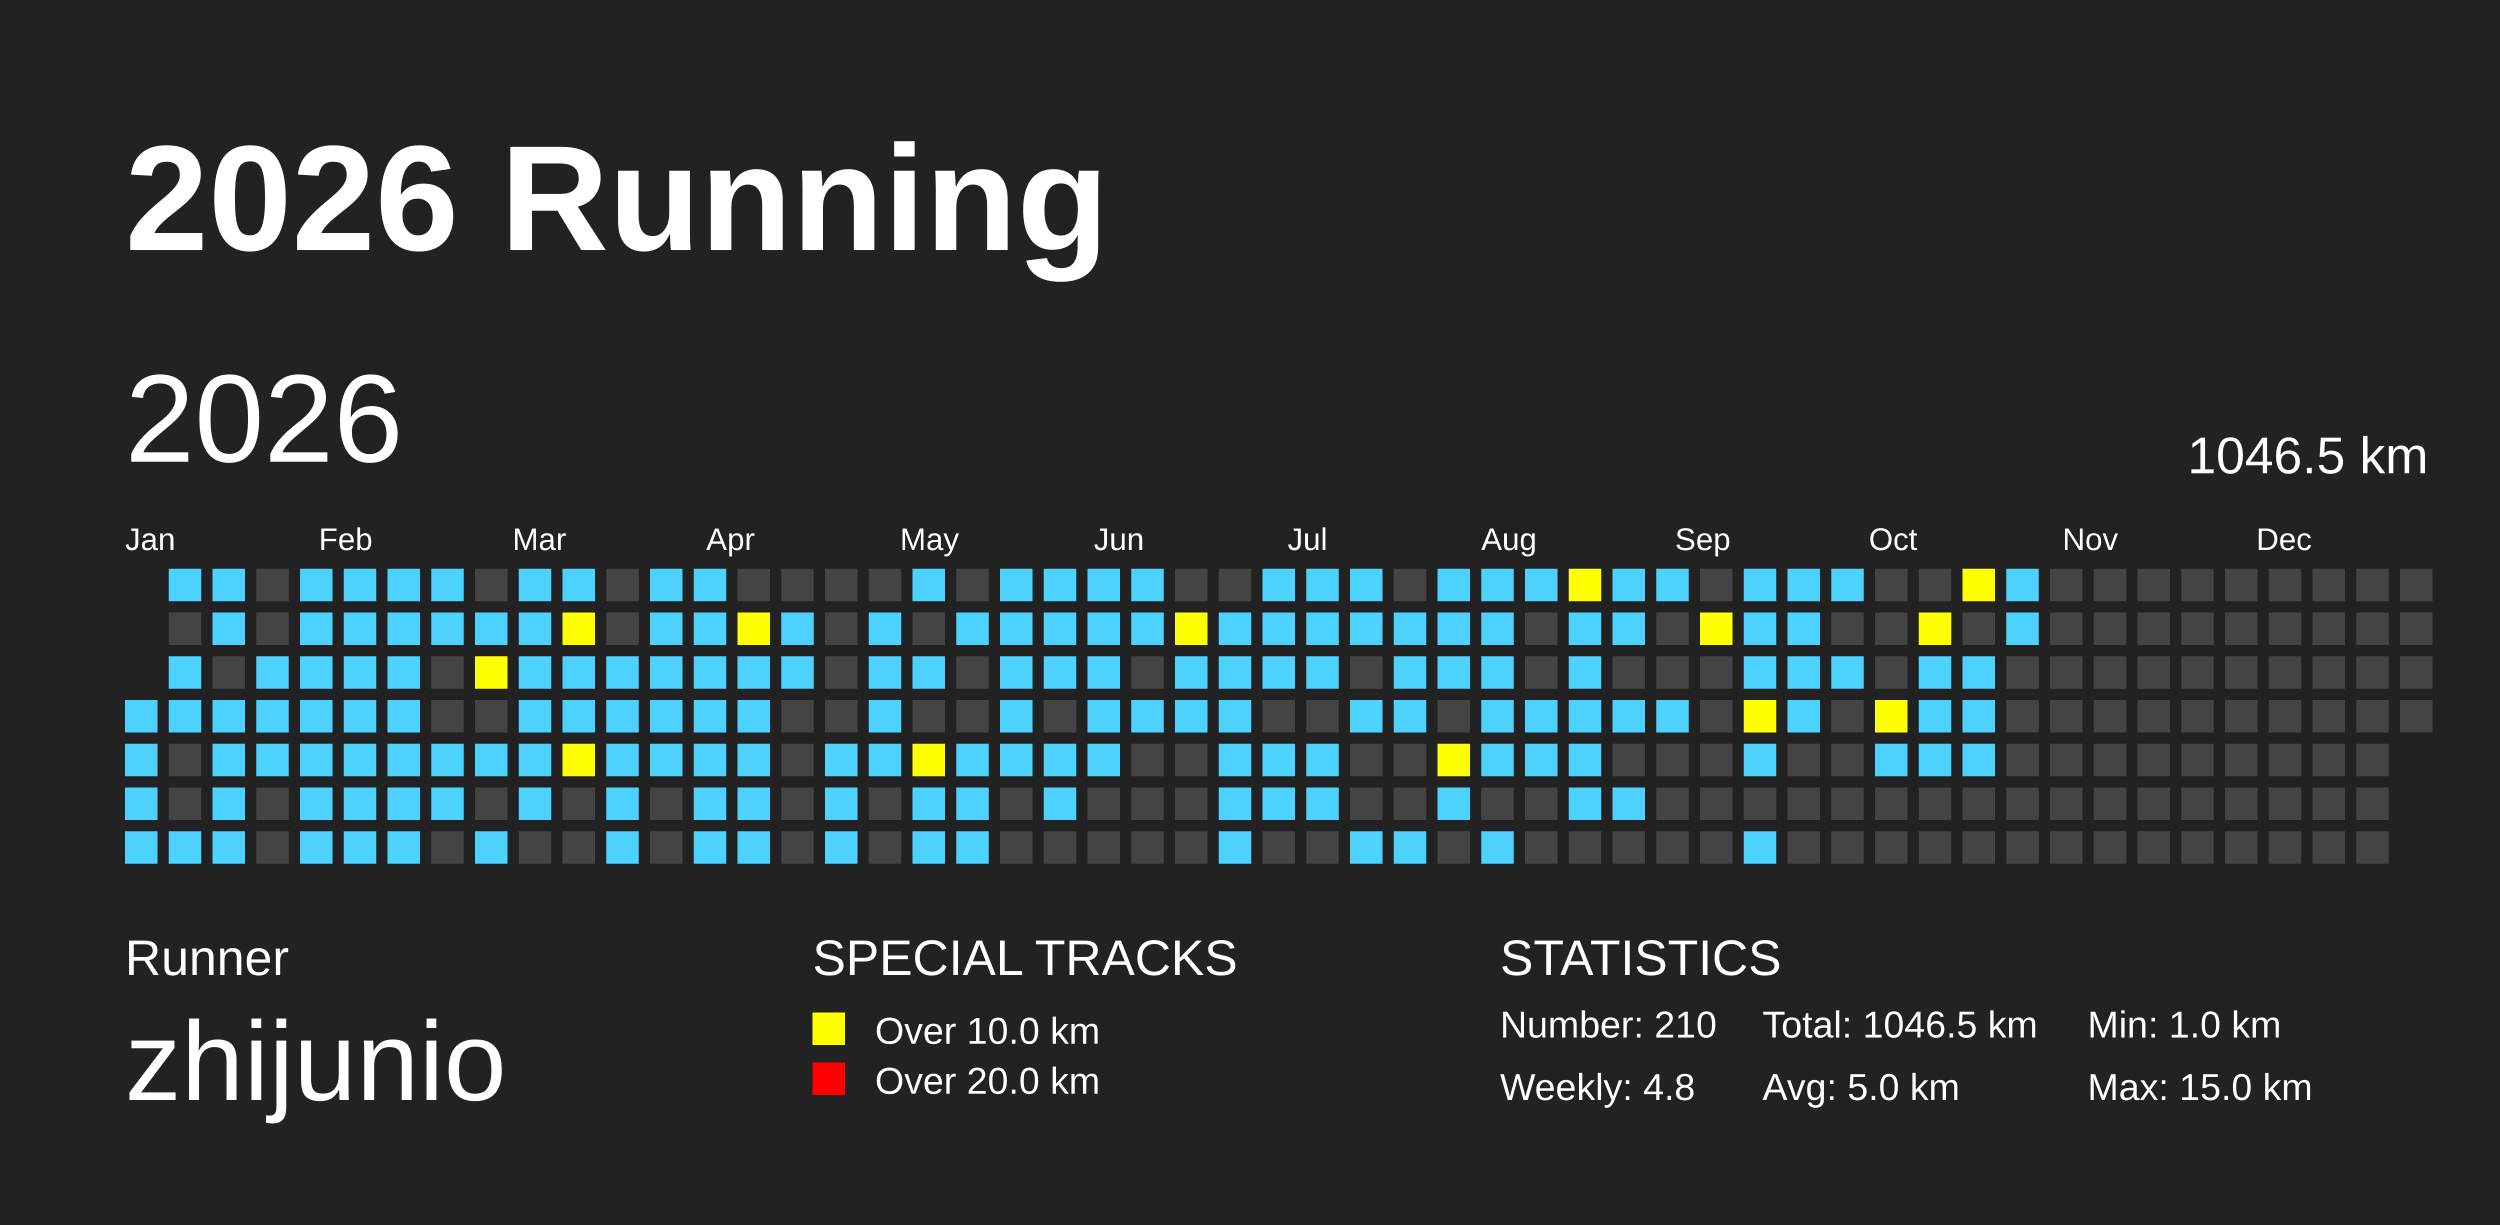
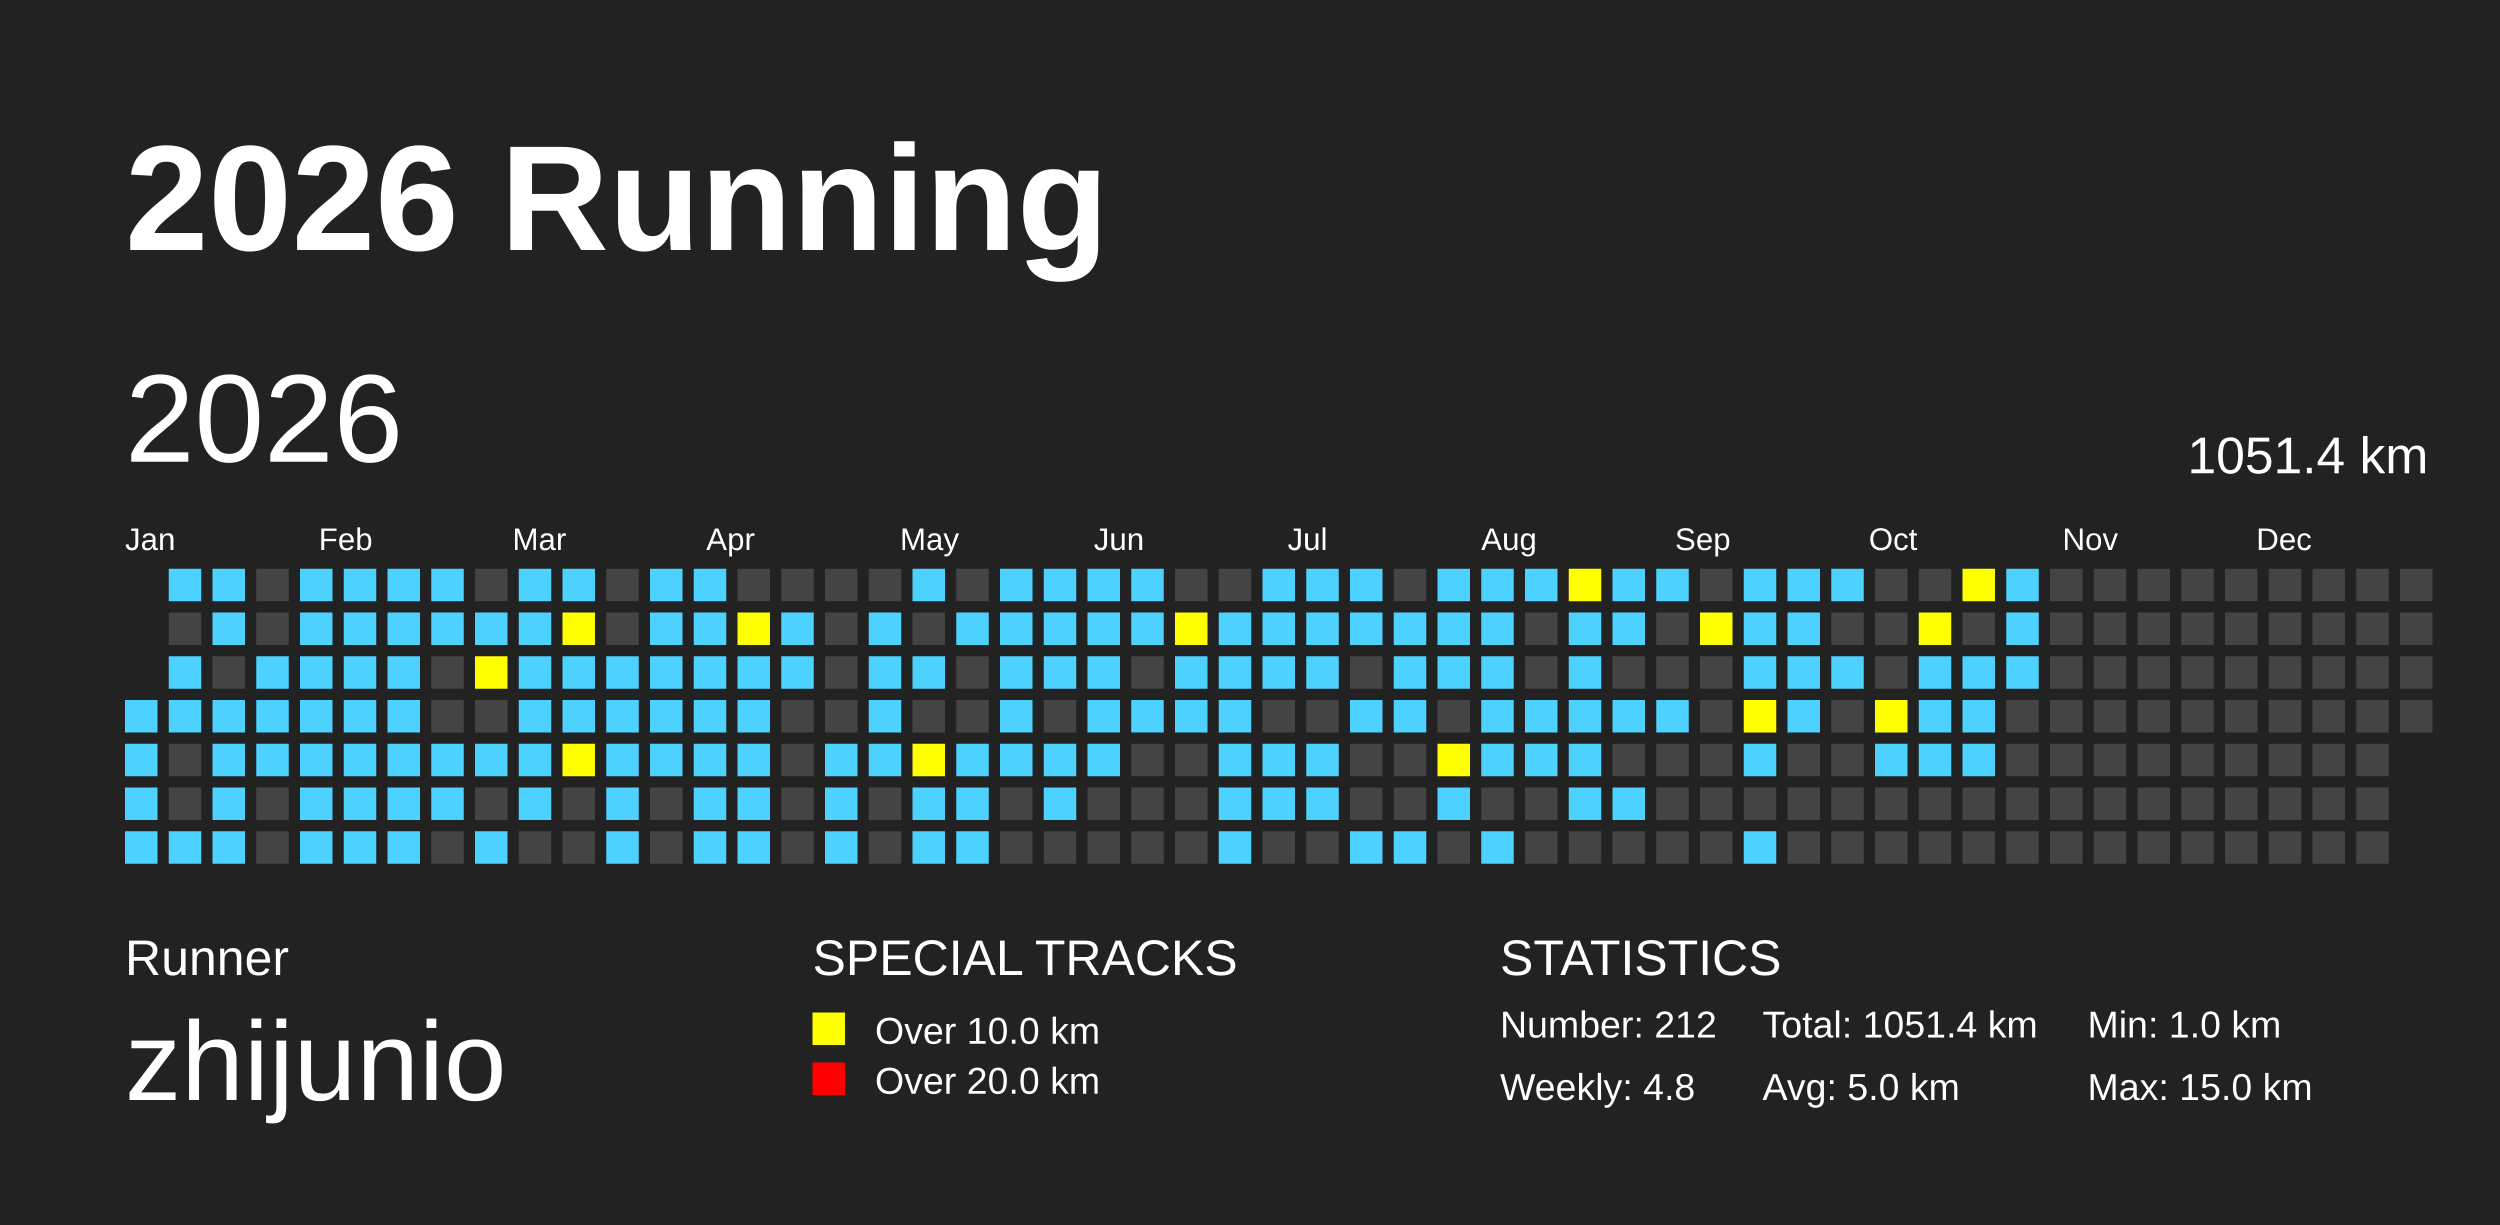
<svg xmlns="http://www.w3.org/2000/svg" baseProfile="full" height="98mm" version="1.1" viewBox="0,0,200,98" width="200mm">
  <defs>
    <pattern height="2" id="indoor-stripe" patternUnits="userSpaceOnUse" width="2">
      <line stroke="white" stroke-opacity="0.45" stroke-width="0.5" x1="0" x2="2" y1="2" y2="0" />
    </pattern>
  </defs>
  <rect fill="#222222" height="98" width="200" x="0" y="0" />
  <text fill="#FFFFFF" style="font-size:12px; font-family:Arial; font-weight:bold;" x="10" y="20">2026 Running</text>
  <text fill="#FFFFFF" style="font-size:4px; font-family:Arial" x="10" y="78">Runner</text>
  <text fill="#FFFFFF" style="font-size:9px; font-family:Arial" x="10" y="88">zhijunio</text>
  <text fill="#FFFFFF" style="font-size:4px; font-family:Arial" x="65" y="78">SPECIAL TRACKS</text>
  <rect fill="yellow" height="2.6" width="2.6" x="65" y="81" />
  <text fill="#FFFFFF" style="font-size:3px; font-family:Arial" x="70" y="83.5">Over 10.0 km</text>
  <rect fill="red" height="2.6" width="2.6" x="65" y="85" />
  <text fill="#FFFFFF" style="font-size:3px; font-family:Arial" x="70" y="87.5">Over 20.0 km</text>
  <text fill="#FFFFFF" style="font-size:4px; font-family:Arial" x="120" y="78">STATISTICS</text>
-   <text fill="#FFFFFF" style="font-size:3px; font-family:Arial" x="120" y="83">Number: 210</text>
+   <text fill="#FFFFFF" style="font-size:3px; font-family:Arial" x="120" y="83">Number: 212</text>
  <text fill="#FFFFFF" style="font-size:3px; font-family:Arial" x="120" y="88">Weekly: 4.8</text>
-   <text fill="#FFFFFF" style="font-size:3px; font-family:Arial" x="141" y="83">Total: 1046.5 km</text>
+   <text fill="#FFFFFF" style="font-size:3px; font-family:Arial" x="141" y="83">Total: 1051.4 km</text>
  <text fill="#FFFFFF" style="font-size:3px; font-family:Arial" x="141" y="88">Avg: 5.0 km</text>
  <text fill="#FFFFFF" style="font-size:3px; font-family:Arial" x="167" y="83">Min: 1.0 km</text>
  <text fill="#FFFFFF" style="font-size:3px; font-family:Arial" x="167" y="88">Max: 15.0 km</text>
  <text dominant-baseline="hanging" fill="#FFFFFF" style="font-size:10.0px; font-family:Arial;" x="10" y="30">2026</text>
-   <text dominant-baseline="hanging" fill="#FFFFFF" style="font-size:4.125px; font-family:Arial;" x="175" y="35">1046.5 km</text>
+   <text dominant-baseline="hanging" fill="#FFFFFF" style="font-size:4.125px; font-family:Arial;" x="175" y="35">1051.4 km</text>
  <text fill="#FFFFFF" style="font-size:2.5px; font-family:Arial" x="10.0" y="44">Jan</text>
  <text fill="#FFFFFF" style="font-size:2.5px; font-family:Arial" x="25.5" y="44">Feb</text>
  <text fill="#FFFFFF" style="font-size:2.5px; font-family:Arial" x="41.0" y="44">Mar</text>
  <text fill="#FFFFFF" style="font-size:2.5px; font-family:Arial" x="56.5" y="44">Apr</text>
  <text fill="#FFFFFF" style="font-size:2.5px; font-family:Arial" x="72.0" y="44">May</text>
  <text fill="#FFFFFF" style="font-size:2.5px; font-family:Arial" x="87.5" y="44">Jun</text>
  <text fill="#FFFFFF" style="font-size:2.5px; font-family:Arial" x="103.0" y="44">Jul</text>
  <text fill="#FFFFFF" style="font-size:2.5px; font-family:Arial" x="118.5" y="44">Aug</text>
  <text fill="#FFFFFF" style="font-size:2.5px; font-family:Arial" x="134.0" y="44">Sep</text>
  <text fill="#FFFFFF" style="font-size:2.5px; font-family:Arial" x="149.5" y="44">Oct</text>
  <text fill="#FFFFFF" style="font-size:2.5px; font-family:Arial" x="165.0" y="44">Nov</text>
  <text fill="#FFFFFF" style="font-size:2.5px; font-family:Arial" x="180.5" y="44">Dec</text>
  <rect fill="#4DD2FF" height="2.6" width="2.6" x="10.0" y="56.0" />
  <rect fill="#4DD2FF" height="2.6" width="2.6" x="10.0" y="59.5" />
  <rect fill="#4DD2FF" height="2.6" width="2.6" x="10.0" y="63.0" />
  <rect fill="#4DD2FF" height="2.6" width="2.6" x="10.0" y="66.5" />
  <rect fill="#4DD2FF" height="2.6" width="2.6" x="13.5" y="45.5" />
  <rect fill="#444444" height="2.6" width="2.6" x="13.5" y="49.0" />
  <rect fill="#4DD2FF" height="2.6" width="2.6" x="13.5" y="52.5" />
  <rect fill="#4DD2FF" height="2.6" width="2.6" x="13.5" y="56.0" />
  <rect fill="#444444" height="2.6" width="2.6" x="13.5" y="59.5" />
  <rect fill="#444444" height="2.6" width="2.6" x="13.5" y="63.0" />
  <rect fill="#4DD2FF" height="2.6" width="2.6" x="13.5" y="66.5" />
  <rect fill="#4DD2FF" height="2.6" width="2.6" x="17.0" y="45.5" />
  <rect fill="#4DD2FF" height="2.6" width="2.6" x="17.0" y="49.0" />
  <rect fill="#444444" height="2.6" width="2.6" x="17.0" y="52.5" />
  <rect fill="#4DD2FF" height="2.6" width="2.6" x="17.0" y="56.0" />
  <rect fill="#4DD2FF" height="2.6" width="2.6" x="17.0" y="59.5" />
  <rect fill="#4DD2FF" height="2.6" width="2.6" x="17.0" y="63.0" />
  <rect fill="#4DD2FF" height="2.6" width="2.6" x="17.0" y="66.5" />
  <rect fill="#444444" height="2.6" width="2.6" x="20.5" y="45.5" />
  <rect fill="#444444" height="2.6" width="2.6" x="20.5" y="49.0" />
  <rect fill="#4DD2FF" height="2.6" width="2.6" x="20.5" y="52.5" />
  <rect fill="#4DD2FF" height="2.6" width="2.6" x="20.5" y="56.0" />
  <rect fill="#4DD2FF" height="2.6" width="2.6" x="20.5" y="59.5" />
  <rect fill="#444444" height="2.6" width="2.6" x="20.5" y="63.0" />
  <rect fill="#444444" height="2.6" width="2.6" x="20.5" y="66.5" />
  <rect fill="#4DD2FF" height="2.6" width="2.6" x="24.0" y="45.5" />
  <rect fill="#4DD2FF" height="2.6" width="2.6" x="24.0" y="49.0" />
  <rect fill="#4DD2FF" height="2.6" width="2.6" x="24.0" y="52.5" />
  <rect fill="#4DD2FF" height="2.6" width="2.6" x="24.0" y="56.0" />
  <rect fill="#4DD2FF" height="2.6" width="2.6" x="24.0" y="59.5" />
  <rect fill="#4DD2FF" height="2.6" width="2.6" x="24.0" y="63.0" />
  <rect fill="#4DD2FF" height="2.6" width="2.6" x="24.0" y="66.5" />
  <rect fill="#4DD2FF" height="2.6" width="2.6" x="27.5" y="45.5" />
  <rect fill="#4DD2FF" height="2.6" width="2.6" x="27.5" y="49.0" />
  <rect fill="#4DD2FF" height="2.6" width="2.6" x="27.5" y="52.5" />
  <rect fill="#4DD2FF" height="2.6" width="2.6" x="27.5" y="56.0" />
  <rect fill="#4DD2FF" height="2.6" width="2.6" x="27.5" y="59.5" />
  <rect fill="#4DD2FF" height="2.6" width="2.6" x="27.5" y="63.0" />
  <rect fill="#4DD2FF" height="2.6" width="2.6" x="27.5" y="66.5" />
  <rect fill="#4DD2FF" height="2.6" width="2.6" x="31.0" y="45.5" />
  <rect fill="#4DD2FF" height="2.6" width="2.6" x="31.0" y="49.0" />
  <rect fill="#4DD2FF" height="2.6" width="2.6" x="31.0" y="52.5" />
  <rect fill="#4DD2FF" height="2.6" width="2.6" x="31.0" y="56.0" />
  <rect fill="#4DD2FF" height="2.6" width="2.6" x="31.0" y="59.5" />
  <rect fill="#4DD2FF" height="2.6" width="2.6" x="31.0" y="63.0" />
  <rect fill="#4DD2FF" height="2.6" width="2.6" x="31.0" y="66.5" />
  <rect fill="#4DD2FF" height="2.6" width="2.6" x="34.5" y="45.5" />
  <rect fill="#4DD2FF" height="2.6" width="2.6" x="34.5" y="49.0" />
  <rect fill="#444444" height="2.6" width="2.6" x="34.5" y="52.5" />
  <rect fill="#444444" height="2.6" width="2.6" x="34.5" y="56.0" />
  <rect fill="#4DD2FF" height="2.6" width="2.6" x="34.5" y="59.5" />
  <rect fill="#4DD2FF" height="2.6" width="2.6" x="34.5" y="63.0" />
  <rect fill="#444444" height="2.6" width="2.6" x="34.5" y="66.5" />
  <rect fill="#444444" height="2.6" width="2.6" x="38.0" y="45.5" />
  <rect fill="#4DD2FF" height="2.6" width="2.6" x="38.0" y="49.0" />
  <rect fill="yellow" height="2.6" width="2.6" x="38.0" y="52.5" />
  <rect fill="#444444" height="2.6" width="2.6" x="38.0" y="56.0" />
  <rect fill="#4DD2FF" height="2.6" width="2.6" x="38.0" y="59.5" />
  <rect fill="#444444" height="2.6" width="2.6" x="38.0" y="63.0" />
  <rect fill="#4DD2FF" height="2.6" width="2.6" x="38.0" y="66.5" />
  <rect fill="#4DD2FF" height="2.6" width="2.6" x="41.5" y="45.5" />
  <rect fill="#4DD2FF" height="2.6" width="2.6" x="41.5" y="49.0" />
  <rect fill="#4DD2FF" height="2.6" width="2.6" x="41.5" y="52.5" />
  <rect fill="#4DD2FF" height="2.6" width="2.6" x="41.5" y="56.0" />
  <rect fill="#4DD2FF" height="2.6" width="2.6" x="41.5" y="59.5" />
  <rect fill="#4DD2FF" height="2.6" width="2.6" x="41.5" y="63.0" />
  <rect fill="#444444" height="2.6" width="2.6" x="41.5" y="66.5" />
  <rect fill="#4DD2FF" height="2.6" width="2.6" x="45.0" y="45.5" />
  <rect fill="yellow" height="2.6" width="2.6" x="45.0" y="49.0" />
  <rect fill="#4DD2FF" height="2.6" width="2.6" x="45.0" y="52.5" />
  <rect fill="#4DD2FF" height="2.6" width="2.6" x="45.0" y="56.0" />
  <rect fill="yellow" height="2.6" width="2.6" x="45.0" y="59.5" />
  <rect fill="#444444" height="2.6" width="2.6" x="45.0" y="63.0" />
  <rect fill="#444444" height="2.6" width="2.6" x="45.0" y="66.5" />
  <rect fill="#444444" height="2.6" width="2.6" x="48.5" y="45.5" />
  <rect fill="#444444" height="2.6" width="2.6" x="48.5" y="49.0" />
  <rect fill="#4DD2FF" height="2.6" width="2.6" x="48.5" y="52.5" />
  <rect fill="#4DD2FF" height="2.6" width="2.6" x="48.5" y="56.0" />
  <rect fill="#4DD2FF" height="2.6" width="2.6" x="48.5" y="59.5" />
  <rect fill="#4DD2FF" height="2.6" width="2.6" x="48.5" y="63.0" />
  <rect fill="#4DD2FF" height="2.6" width="2.6" x="48.5" y="66.5" />
  <rect fill="#4DD2FF" height="2.6" width="2.6" x="52.0" y="45.5" />
  <rect fill="#4DD2FF" height="2.6" width="2.6" x="52.0" y="49.0" />
  <rect fill="#4DD2FF" height="2.6" width="2.6" x="52.0" y="52.5" />
  <rect fill="#4DD2FF" height="2.6" width="2.6" x="52.0" y="56.0" />
  <rect fill="#4DD2FF" height="2.6" width="2.6" x="52.0" y="59.5" />
  <rect fill="#444444" height="2.6" width="2.6" x="52.0" y="63.0" />
  <rect fill="#444444" height="2.6" width="2.6" x="52.0" y="66.5" />
  <rect fill="#4DD2FF" height="2.6" width="2.6" x="55.5" y="45.5" />
  <rect fill="#4DD2FF" height="2.6" width="2.6" x="55.5" y="49.0" />
  <rect fill="#4DD2FF" height="2.6" width="2.6" x="55.5" y="52.5" />
  <rect fill="#4DD2FF" height="2.6" width="2.6" x="55.5" y="56.0" />
  <rect fill="#4DD2FF" height="2.6" width="2.6" x="55.5" y="59.5" />
  <rect fill="#4DD2FF" height="2.6" width="2.6" x="55.5" y="63.0" />
  <rect fill="#4DD2FF" height="2.6" width="2.6" x="55.5" y="66.5" />
  <rect fill="#444444" height="2.6" width="2.6" x="59.0" y="45.5" />
  <rect fill="yellow" height="2.6" width="2.6" x="59.0" y="49.0" />
  <rect fill="#4DD2FF" height="2.6" width="2.6" x="59.0" y="52.5" />
  <rect fill="#4DD2FF" height="2.6" width="2.6" x="59.0" y="56.0" />
  <rect fill="#4DD2FF" height="2.6" width="2.6" x="59.0" y="59.5" />
  <rect fill="#4DD2FF" height="2.6" width="2.6" x="59.0" y="63.0" />
  <rect fill="#4DD2FF" height="2.6" width="2.6" x="59.0" y="66.5" />
  <rect fill="#444444" height="2.6" width="2.6" x="62.5" y="45.5" />
  <rect fill="#4DD2FF" height="2.6" width="2.6" x="62.5" y="49.0" />
  <rect fill="#4DD2FF" height="2.6" width="2.6" x="62.5" y="52.5" />
  <rect fill="#444444" height="2.6" width="2.6" x="62.5" y="56.0" />
  <rect fill="#444444" height="2.6" width="2.6" x="62.5" y="59.5" />
  <rect fill="#444444" height="2.6" width="2.6" x="62.5" y="63.0" />
  <rect fill="#444444" height="2.6" width="2.6" x="62.5" y="66.5" />
  <rect fill="#444444" height="2.6" width="2.6" x="66.0" y="45.5" />
  <rect fill="#444444" height="2.6" width="2.6" x="66.0" y="49.0" />
  <rect fill="#444444" height="2.6" width="2.6" x="66.0" y="52.5" />
  <rect fill="#444444" height="2.6" width="2.6" x="66.0" y="56.0" />
  <rect fill="#4DD2FF" height="2.6" width="2.6" x="66.0" y="59.5" />
  <rect fill="#4DD2FF" height="2.6" width="2.6" x="66.0" y="63.0" />
  <rect fill="#4DD2FF" height="2.6" width="2.6" x="66.0" y="66.5" />
  <rect fill="#444444" height="2.6" width="2.6" x="69.5" y="45.5" />
  <rect fill="#4DD2FF" height="2.6" width="2.6" x="69.5" y="49.0" />
  <rect fill="#4DD2FF" height="2.6" width="2.6" x="69.5" y="52.5" />
  <rect fill="#4DD2FF" height="2.6" width="2.6" x="69.5" y="56.0" />
  <rect fill="#4DD2FF" height="2.6" width="2.6" x="69.5" y="59.5" />
  <rect fill="#444444" height="2.6" width="2.6" x="69.5" y="63.0" />
  <rect fill="#444444" height="2.6" width="2.6" x="69.5" y="66.5" />
  <rect fill="#4DD2FF" height="2.6" width="2.6" x="73.0" y="45.5" />
  <rect fill="#444444" height="2.6" width="2.6" x="73.0" y="49.0" />
  <rect fill="#4DD2FF" height="2.6" width="2.6" x="73.0" y="52.5" />
  <rect fill="#444444" height="2.6" width="2.6" x="73.0" y="56.0" />
  <rect fill="yellow" height="2.6" width="2.6" x="73.0" y="59.5" />
  <rect fill="#4DD2FF" height="2.6" width="2.6" x="73.0" y="63.0" />
  <rect fill="#4DD2FF" height="2.6" width="2.6" x="73.0" y="66.5" />
  <rect fill="#444444" height="2.6" width="2.6" x="76.5" y="45.5" />
  <rect fill="#4DD2FF" height="2.6" width="2.6" x="76.5" y="49.0" />
  <rect fill="#444444" height="2.6" width="2.6" x="76.5" y="52.5" />
  <rect fill="#444444" height="2.6" width="2.6" x="76.5" y="56.0" />
  <rect fill="#4DD2FF" height="2.6" width="2.6" x="76.5" y="59.5" />
  <rect fill="#4DD2FF" height="2.6" width="2.6" x="76.5" y="63.0" />
  <rect fill="#4DD2FF" height="2.6" width="2.6" x="76.5" y="66.5" />
  <rect fill="#4DD2FF" height="2.6" width="2.6" x="80.0" y="45.5" />
  <rect fill="#4DD2FF" height="2.6" width="2.6" x="80.0" y="49.0" />
  <rect fill="#4DD2FF" height="2.6" width="2.6" x="80.0" y="52.5" />
  <rect fill="#4DD2FF" height="2.6" width="2.6" x="80.0" y="56.0" />
  <rect fill="#4DD2FF" height="2.6" width="2.6" x="80.0" y="59.5" />
  <rect fill="#444444" height="2.6" width="2.6" x="80.0" y="63.0" />
  <rect fill="#444444" height="2.6" width="2.6" x="80.0" y="66.5" />
  <rect fill="#4DD2FF" height="2.6" width="2.6" x="83.5" y="45.5" />
  <rect fill="#4DD2FF" height="2.6" width="2.6" x="83.5" y="49.0" />
  <rect fill="#4DD2FF" height="2.6" width="2.6" x="83.5" y="52.5" />
  <rect fill="#444444" height="2.6" width="2.6" x="83.5" y="56.0" />
  <rect fill="#4DD2FF" height="2.6" width="2.6" x="83.5" y="59.5" />
  <rect fill="#4DD2FF" height="2.6" width="2.6" x="83.5" y="63.0" />
  <rect fill="#444444" height="2.6" width="2.6" x="83.5" y="66.5" />
  <rect fill="#4DD2FF" height="2.6" width="2.6" x="87.0" y="45.5" />
  <rect fill="#4DD2FF" height="2.6" width="2.6" x="87.0" y="49.0" />
  <rect fill="#4DD2FF" height="2.6" width="2.6" x="87.0" y="52.5" />
  <rect fill="#4DD2FF" height="2.6" width="2.6" x="87.0" y="56.0" />
  <rect fill="#4DD2FF" height="2.6" width="2.6" x="87.0" y="59.5" />
  <rect fill="#444444" height="2.6" width="2.6" x="87.0" y="63.0" />
  <rect fill="#444444" height="2.6" width="2.6" x="87.0" y="66.5" />
  <rect fill="#4DD2FF" height="2.6" width="2.6" x="90.5" y="45.5" />
  <rect fill="#4DD2FF" height="2.6" width="2.6" x="90.5" y="49.0" />
  <rect fill="#444444" height="2.6" width="2.6" x="90.5" y="52.5" />
  <rect fill="#4DD2FF" height="2.6" width="2.6" x="90.5" y="56.0" />
  <rect fill="#444444" height="2.6" width="2.6" x="90.5" y="59.5" />
  <rect fill="#444444" height="2.6" width="2.6" x="90.5" y="63.0" />
  <rect fill="#444444" height="2.6" width="2.6" x="90.5" y="66.5" />
  <rect fill="#444444" height="2.6" width="2.6" x="94.0" y="45.5" />
  <rect fill="yellow" height="2.6" width="2.6" x="94.0" y="49.0" />
  <rect fill="#4DD2FF" height="2.6" width="2.6" x="94.0" y="52.5" />
  <rect fill="#4DD2FF" height="2.6" width="2.6" x="94.0" y="56.0" />
  <rect fill="#444444" height="2.6" width="2.6" x="94.0" y="59.5" />
  <rect fill="#444444" height="2.6" width="2.6" x="94.0" y="63.0" />
  <rect fill="#444444" height="2.6" width="2.6" x="94.0" y="66.5" />
  <rect fill="#444444" height="2.6" width="2.6" x="97.5" y="45.5" />
  <rect fill="#4DD2FF" height="2.6" width="2.6" x="97.5" y="49.0" />
  <rect fill="#4DD2FF" height="2.6" width="2.6" x="97.5" y="52.5" />
  <rect fill="#4DD2FF" height="2.6" width="2.6" x="97.5" y="56.0" />
  <rect fill="#4DD2FF" height="2.6" width="2.6" x="97.5" y="59.5" />
  <rect fill="#4DD2FF" height="2.6" width="2.6" x="97.5" y="63.0" />
  <rect fill="#4DD2FF" height="2.6" width="2.6" x="97.5" y="66.5" />
  <rect fill="#4DD2FF" height="2.6" width="2.6" x="101.0" y="45.5" />
  <rect fill="#4DD2FF" height="2.6" width="2.6" x="101.0" y="49.0" />
  <rect fill="#4DD2FF" height="2.6" width="2.6" x="101.0" y="52.5" />
  <rect fill="#444444" height="2.6" width="2.6" x="101.0" y="56.0" />
  <rect fill="#4DD2FF" height="2.6" width="2.6" x="101.0" y="59.5" />
  <rect fill="#4DD2FF" height="2.6" width="2.6" x="101.0" y="63.0" />
  <rect fill="#444444" height="2.6" width="2.6" x="101.0" y="66.5" />
  <rect fill="#4DD2FF" height="2.6" width="2.6" x="104.5" y="45.5" />
  <rect fill="#4DD2FF" height="2.6" width="2.6" x="104.5" y="49.0" />
  <rect fill="#4DD2FF" height="2.6" width="2.6" x="104.5" y="52.5" />
  <rect fill="#444444" height="2.6" width="2.6" x="104.5" y="56.0" />
  <rect fill="#4DD2FF" height="2.6" width="2.6" x="104.5" y="59.5" />
  <rect fill="#4DD2FF" height="2.6" width="2.6" x="104.5" y="63.0" />
  <rect fill="#444444" height="2.6" width="2.6" x="104.5" y="66.5" />
  <rect fill="#4DD2FF" height="2.6" width="2.6" x="108.0" y="45.5" />
  <rect fill="#4DD2FF" height="2.6" width="2.6" x="108.0" y="49.0" />
  <rect fill="#444444" height="2.6" width="2.6" x="108.0" y="52.5" />
  <rect fill="#4DD2FF" height="2.6" width="2.6" x="108.0" y="56.0" />
  <rect fill="#444444" height="2.6" width="2.6" x="108.0" y="59.5" />
  <rect fill="#444444" height="2.6" width="2.6" x="108.0" y="63.0" />
  <rect fill="#4DD2FF" height="2.6" width="2.6" x="108.0" y="66.5" />
  <rect fill="#444444" height="2.6" width="2.6" x="111.5" y="45.5" />
  <rect fill="#4DD2FF" height="2.6" width="2.6" x="111.5" y="49.0" />
  <rect fill="#4DD2FF" height="2.6" width="2.6" x="111.5" y="52.5" />
  <rect fill="#4DD2FF" height="2.6" width="2.6" x="111.5" y="56.0" />
  <rect fill="#444444" height="2.6" width="2.6" x="111.5" y="59.5" />
  <rect fill="#444444" height="2.6" width="2.6" x="111.5" y="63.0" />
  <rect fill="#4DD2FF" height="2.6" width="2.6" x="111.5" y="66.5" />
  <rect fill="#4DD2FF" height="2.6" width="2.6" x="115.0" y="45.5" />
  <rect fill="#4DD2FF" height="2.6" width="2.6" x="115.0" y="49.0" />
  <rect fill="#4DD2FF" height="2.6" width="2.6" x="115.0" y="52.5" />
  <rect fill="#444444" height="2.6" width="2.6" x="115.0" y="56.0" />
  <rect fill="yellow" height="2.6" width="2.6" x="115.0" y="59.5" />
  <rect fill="#4DD2FF" height="2.6" width="2.6" x="115.0" y="63.0" />
  <rect fill="#444444" height="2.6" width="2.6" x="115.0" y="66.5" />
  <rect fill="#4DD2FF" height="2.6" width="2.6" x="118.5" y="45.5" />
  <rect fill="#4DD2FF" height="2.6" width="2.6" x="118.5" y="49.0" />
  <rect fill="#4DD2FF" height="2.6" width="2.6" x="118.5" y="52.5" />
  <rect fill="#4DD2FF" height="2.6" width="2.6" x="118.5" y="56.0" />
  <rect fill="#4DD2FF" height="2.6" width="2.6" x="118.5" y="59.5" />
  <rect fill="#444444" height="2.6" width="2.6" x="118.5" y="63.0" />
  <rect fill="#4DD2FF" height="2.6" width="2.6" x="118.5" y="66.5" />
  <rect fill="#4DD2FF" height="2.6" width="2.6" x="122.0" y="45.5" />
  <rect fill="#444444" height="2.6" width="2.6" x="122.0" y="49.0" />
  <rect fill="#444444" height="2.6" width="2.6" x="122.0" y="52.5" />
  <rect fill="#4DD2FF" height="2.6" width="2.6" x="122.0" y="56.0" />
  <rect fill="#4DD2FF" height="2.6" width="2.6" x="122.0" y="59.5" />
  <rect fill="#444444" height="2.6" width="2.6" x="122.0" y="63.0" />
  <rect fill="#444444" height="2.6" width="2.6" x="122.0" y="66.5" />
  <rect fill="yellow" height="2.6" width="2.6" x="125.5" y="45.5" />
  <rect fill="#4DD2FF" height="2.6" width="2.6" x="125.5" y="49.0" />
  <rect fill="#4DD2FF" height="2.6" width="2.6" x="125.5" y="52.5" />
  <rect fill="#4DD2FF" height="2.6" width="2.6" x="125.5" y="56.0" />
  <rect fill="#4DD2FF" height="2.6" width="2.6" x="125.5" y="59.5" />
  <rect fill="#4DD2FF" height="2.6" width="2.6" x="125.5" y="63.0" />
  <rect fill="#444444" height="2.6" width="2.6" x="125.5" y="66.5" />
  <rect fill="#4DD2FF" height="2.6" width="2.6" x="129.0" y="45.5" />
  <rect fill="#4DD2FF" height="2.6" width="2.6" x="129.0" y="49.0" />
  <rect fill="#444444" height="2.6" width="2.6" x="129.0" y="52.5" />
  <rect fill="#4DD2FF" height="2.6" width="2.6" x="129.0" y="56.0" />
  <rect fill="#444444" height="2.6" width="2.6" x="129.0" y="59.5" />
  <rect fill="#4DD2FF" height="2.6" width="2.6" x="129.0" y="63.0" />
  <rect fill="#444444" height="2.6" width="2.6" x="129.0" y="66.5" />
  <rect fill="#4DD2FF" height="2.6" width="2.6" x="132.5" y="45.5" />
  <rect fill="#444444" height="2.6" width="2.6" x="132.5" y="49.0" />
  <rect fill="#444444" height="2.6" width="2.6" x="132.5" y="52.5" />
  <rect fill="#4DD2FF" height="2.6" width="2.6" x="132.5" y="56.0" />
  <rect fill="#444444" height="2.6" width="2.6" x="132.5" y="59.5" />
  <rect fill="#444444" height="2.6" width="2.6" x="132.5" y="63.0" />
  <rect fill="#444444" height="2.6" width="2.6" x="132.5" y="66.5" />
  <rect fill="#444444" height="2.6" width="2.6" x="136.0" y="45.5" />
  <rect fill="yellow" height="2.6" width="2.6" x="136.0" y="49.0" />
  <rect fill="#444444" height="2.6" width="2.6" x="136.0" y="52.5" />
  <rect fill="#444444" height="2.6" width="2.6" x="136.0" y="56.0" />
  <rect fill="#444444" height="2.6" width="2.6" x="136.0" y="59.5" />
  <rect fill="#444444" height="2.6" width="2.6" x="136.0" y="63.0" />
  <rect fill="#444444" height="2.6" width="2.6" x="136.0" y="66.5" />
  <rect fill="#4DD2FF" height="2.6" width="2.6" x="139.5" y="45.5" />
  <rect fill="#4DD2FF" height="2.6" width="2.6" x="139.5" y="49.0" />
  <rect fill="#4DD2FF" height="2.6" width="2.6" x="139.5" y="52.5" />
  <rect fill="yellow" height="2.6" width="2.6" x="139.5" y="56.0" />
  <rect fill="#4DD2FF" height="2.6" width="2.6" x="139.5" y="59.5" />
  <rect fill="#444444" height="2.6" width="2.6" x="139.5" y="63.0" />
  <rect fill="#4DD2FF" height="2.6" width="2.6" x="139.5" y="66.5" />
  <rect fill="#4DD2FF" height="2.6" width="2.6" x="143.0" y="45.5" />
  <rect fill="#4DD2FF" height="2.6" width="2.6" x="143.0" y="49.0" />
  <rect fill="#4DD2FF" height="2.6" width="2.6" x="143.0" y="52.5" />
  <rect fill="#4DD2FF" height="2.6" width="2.6" x="143.0" y="56.0" />
  <rect fill="#444444" height="2.6" width="2.6" x="143.0" y="59.5" />
  <rect fill="#444444" height="2.6" width="2.6" x="143.0" y="63.0" />
  <rect fill="#444444" height="2.6" width="2.6" x="143.0" y="66.5" />
  <rect fill="#4DD2FF" height="2.6" width="2.6" x="146.5" y="45.5" />
  <rect fill="#444444" height="2.6" width="2.6" x="146.5" y="49.0" />
  <rect fill="#4DD2FF" height="2.6" width="2.6" x="146.5" y="52.5" />
  <rect fill="#444444" height="2.6" width="2.6" x="146.5" y="56.0" />
  <rect fill="#444444" height="2.6" width="2.6" x="146.5" y="59.5" />
  <rect fill="#444444" height="2.6" width="2.6" x="146.5" y="63.0" />
  <rect fill="#444444" height="2.6" width="2.6" x="146.5" y="66.5" />
  <rect fill="#444444" height="2.6" width="2.6" x="150.0" y="45.5" />
  <rect fill="#444444" height="2.6" width="2.6" x="150.0" y="49.0" />
  <rect fill="#444444" height="2.6" width="2.6" x="150.0" y="52.5" />
  <rect fill="yellow" height="2.6" width="2.6" x="150.0" y="56.0" />
  <rect fill="#4DD2FF" height="2.6" width="2.6" x="150.0" y="59.5" />
  <rect fill="#444444" height="2.6" width="2.6" x="150.0" y="63.0" />
  <rect fill="#444444" height="2.6" width="2.6" x="150.0" y="66.5" />
  <rect fill="#444444" height="2.6" width="2.6" x="153.5" y="45.5" />
  <rect fill="yellow" height="2.6" width="2.6" x="153.5" y="49.0" />
  <rect fill="#4DD2FF" height="2.6" width="2.6" x="153.5" y="52.5" />
  <rect fill="#4DD2FF" height="2.6" width="2.6" x="153.5" y="56.0" />
  <rect fill="#4DD2FF" height="2.6" width="2.6" x="153.5" y="59.5" />
  <rect fill="#444444" height="2.6" width="2.6" x="153.5" y="63.0" />
  <rect fill="#444444" height="2.6" width="2.6" x="153.5" y="66.5" />
  <rect fill="yellow" height="2.6" width="2.6" x="157.0" y="45.5" />
  <rect fill="#444444" height="2.6" width="2.6" x="157.0" y="49.0" />
  <rect fill="#4DD2FF" height="2.6" width="2.6" x="157.0" y="52.5" />
  <rect fill="#4DD2FF" height="2.6" width="2.6" x="157.0" y="56.0" />
  <rect fill="#4DD2FF" height="2.6" width="2.6" x="157.0" y="59.5" />
  <rect fill="#444444" height="2.6" width="2.6" x="157.0" y="63.0" />
  <rect fill="#444444" height="2.6" width="2.6" x="157.0" y="66.5" />
  <rect fill="#4DD2FF" height="2.6" width="2.6" x="160.5" y="45.5" />
  <rect fill="#4DD2FF" height="2.6" width="2.6" x="160.5" y="49.0" />
-   <rect fill="#444444" height="2.6" width="2.6" x="160.5" y="52.5" />
+   <rect fill="#4DD2FF" height="2.6" width="2.6" x="160.5" y="52.5" />
  <rect fill="#444444" height="2.6" width="2.6" x="160.5" y="56.0" />
  <rect fill="#444444" height="2.6" width="2.6" x="160.5" y="59.5" />
  <rect fill="#444444" height="2.6" width="2.6" x="160.5" y="63.0" />
  <rect fill="#444444" height="2.6" width="2.6" x="160.5" y="66.5" />
  <rect fill="#444444" height="2.6" width="2.6" x="164.0" y="45.5" />
  <rect fill="#444444" height="2.6" width="2.6" x="164.0" y="49.0" />
  <rect fill="#444444" height="2.6" width="2.6" x="164.0" y="52.5" />
  <rect fill="#444444" height="2.6" width="2.6" x="164.0" y="56.0" />
  <rect fill="#444444" height="2.6" width="2.6" x="164.0" y="59.5" />
  <rect fill="#444444" height="2.6" width="2.6" x="164.0" y="63.0" />
  <rect fill="#444444" height="2.6" width="2.6" x="164.0" y="66.5" />
  <rect fill="#444444" height="2.6" width="2.6" x="167.5" y="45.5" />
  <rect fill="#444444" height="2.6" width="2.6" x="167.5" y="49.0" />
  <rect fill="#444444" height="2.6" width="2.6" x="167.5" y="52.5" />
  <rect fill="#444444" height="2.6" width="2.6" x="167.5" y="56.0" />
  <rect fill="#444444" height="2.6" width="2.6" x="167.5" y="59.5" />
  <rect fill="#444444" height="2.6" width="2.6" x="167.5" y="63.0" />
  <rect fill="#444444" height="2.6" width="2.6" x="167.5" y="66.5" />
  <rect fill="#444444" height="2.6" width="2.6" x="171.0" y="45.5" />
  <rect fill="#444444" height="2.6" width="2.6" x="171.0" y="49.0" />
  <rect fill="#444444" height="2.6" width="2.6" x="171.0" y="52.5" />
  <rect fill="#444444" height="2.6" width="2.6" x="171.0" y="56.0" />
  <rect fill="#444444" height="2.6" width="2.6" x="171.0" y="59.5" />
  <rect fill="#444444" height="2.6" width="2.6" x="171.0" y="63.0" />
  <rect fill="#444444" height="2.6" width="2.6" x="171.0" y="66.5" />
  <rect fill="#444444" height="2.6" width="2.6" x="174.5" y="45.5" />
  <rect fill="#444444" height="2.6" width="2.6" x="174.5" y="49.0" />
  <rect fill="#444444" height="2.6" width="2.6" x="174.5" y="52.5" />
  <rect fill="#444444" height="2.6" width="2.6" x="174.5" y="56.0" />
  <rect fill="#444444" height="2.6" width="2.6" x="174.5" y="59.5" />
  <rect fill="#444444" height="2.6" width="2.6" x="174.5" y="63.0" />
  <rect fill="#444444" height="2.6" width="2.6" x="174.5" y="66.5" />
  <rect fill="#444444" height="2.6" width="2.6" x="178.0" y="45.5" />
  <rect fill="#444444" height="2.6" width="2.6" x="178.0" y="49.0" />
  <rect fill="#444444" height="2.6" width="2.6" x="178.0" y="52.5" />
  <rect fill="#444444" height="2.6" width="2.6" x="178.0" y="56.0" />
  <rect fill="#444444" height="2.6" width="2.6" x="178.0" y="59.5" />
  <rect fill="#444444" height="2.6" width="2.6" x="178.0" y="63.0" />
  <rect fill="#444444" height="2.6" width="2.6" x="178.0" y="66.5" />
  <rect fill="#444444" height="2.6" width="2.6" x="181.5" y="45.5" />
  <rect fill="#444444" height="2.6" width="2.6" x="181.5" y="49.0" />
  <rect fill="#444444" height="2.6" width="2.6" x="181.5" y="52.5" />
  <rect fill="#444444" height="2.6" width="2.6" x="181.5" y="56.0" />
  <rect fill="#444444" height="2.6" width="2.6" x="181.5" y="59.5" />
  <rect fill="#444444" height="2.6" width="2.6" x="181.5" y="63.0" />
  <rect fill="#444444" height="2.6" width="2.6" x="181.5" y="66.5" />
  <rect fill="#444444" height="2.6" width="2.6" x="185.0" y="45.5" />
  <rect fill="#444444" height="2.6" width="2.6" x="185.0" y="49.0" />
  <rect fill="#444444" height="2.6" width="2.6" x="185.0" y="52.5" />
  <rect fill="#444444" height="2.6" width="2.6" x="185.0" y="56.0" />
  <rect fill="#444444" height="2.6" width="2.6" x="185.0" y="59.5" />
  <rect fill="#444444" height="2.6" width="2.6" x="185.0" y="63.0" />
  <rect fill="#444444" height="2.6" width="2.6" x="185.0" y="66.5" />
  <rect fill="#444444" height="2.6" width="2.6" x="188.5" y="45.5" />
  <rect fill="#444444" height="2.6" width="2.6" x="188.5" y="49.0" />
  <rect fill="#444444" height="2.6" width="2.6" x="188.5" y="52.5" />
  <rect fill="#444444" height="2.6" width="2.6" x="188.5" y="56.0" />
  <rect fill="#444444" height="2.6" width="2.6" x="188.5" y="59.5" />
  <rect fill="#444444" height="2.6" width="2.6" x="188.5" y="63.0" />
  <rect fill="#444444" height="2.6" width="2.6" x="188.5" y="66.5" />
  <rect fill="#444444" height="2.6" width="2.6" x="192.0" y="45.5" />
  <rect fill="#444444" height="2.6" width="2.6" x="192.0" y="49.0" />
  <rect fill="#444444" height="2.6" width="2.6" x="192.0" y="52.5" />
  <rect fill="#444444" height="2.6" width="2.6" x="192.0" y="56.0" />
</svg>
